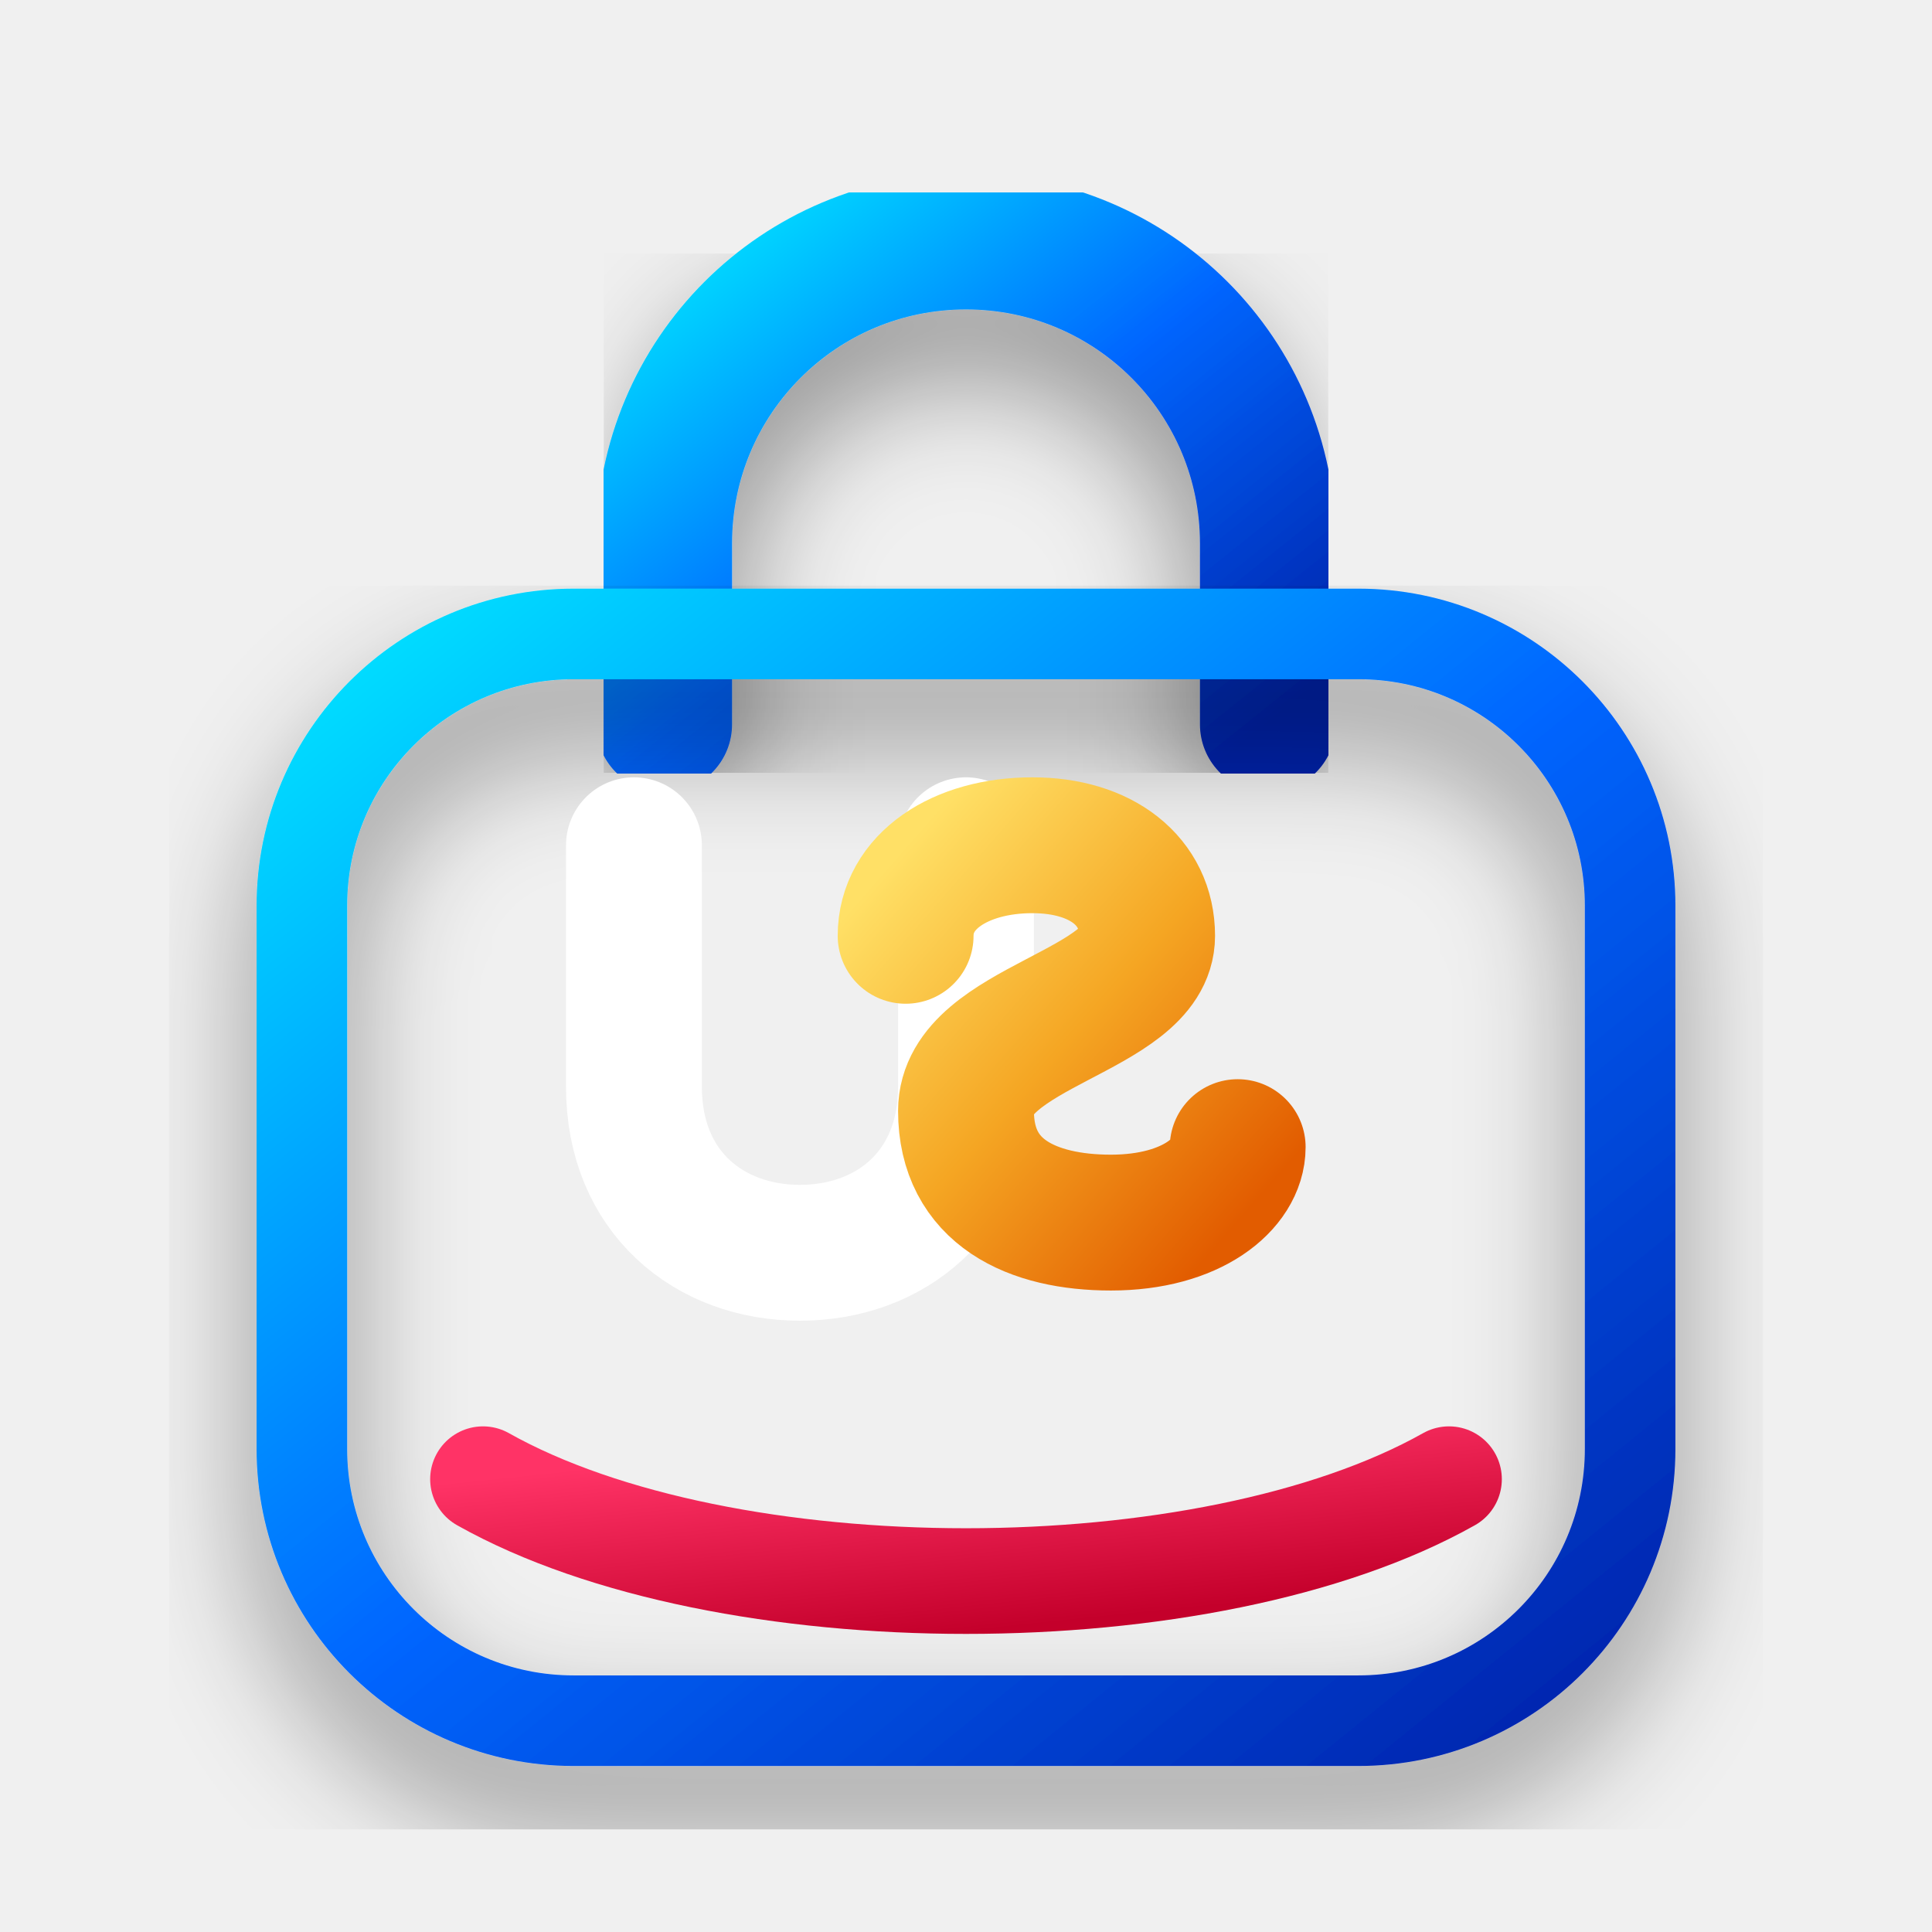
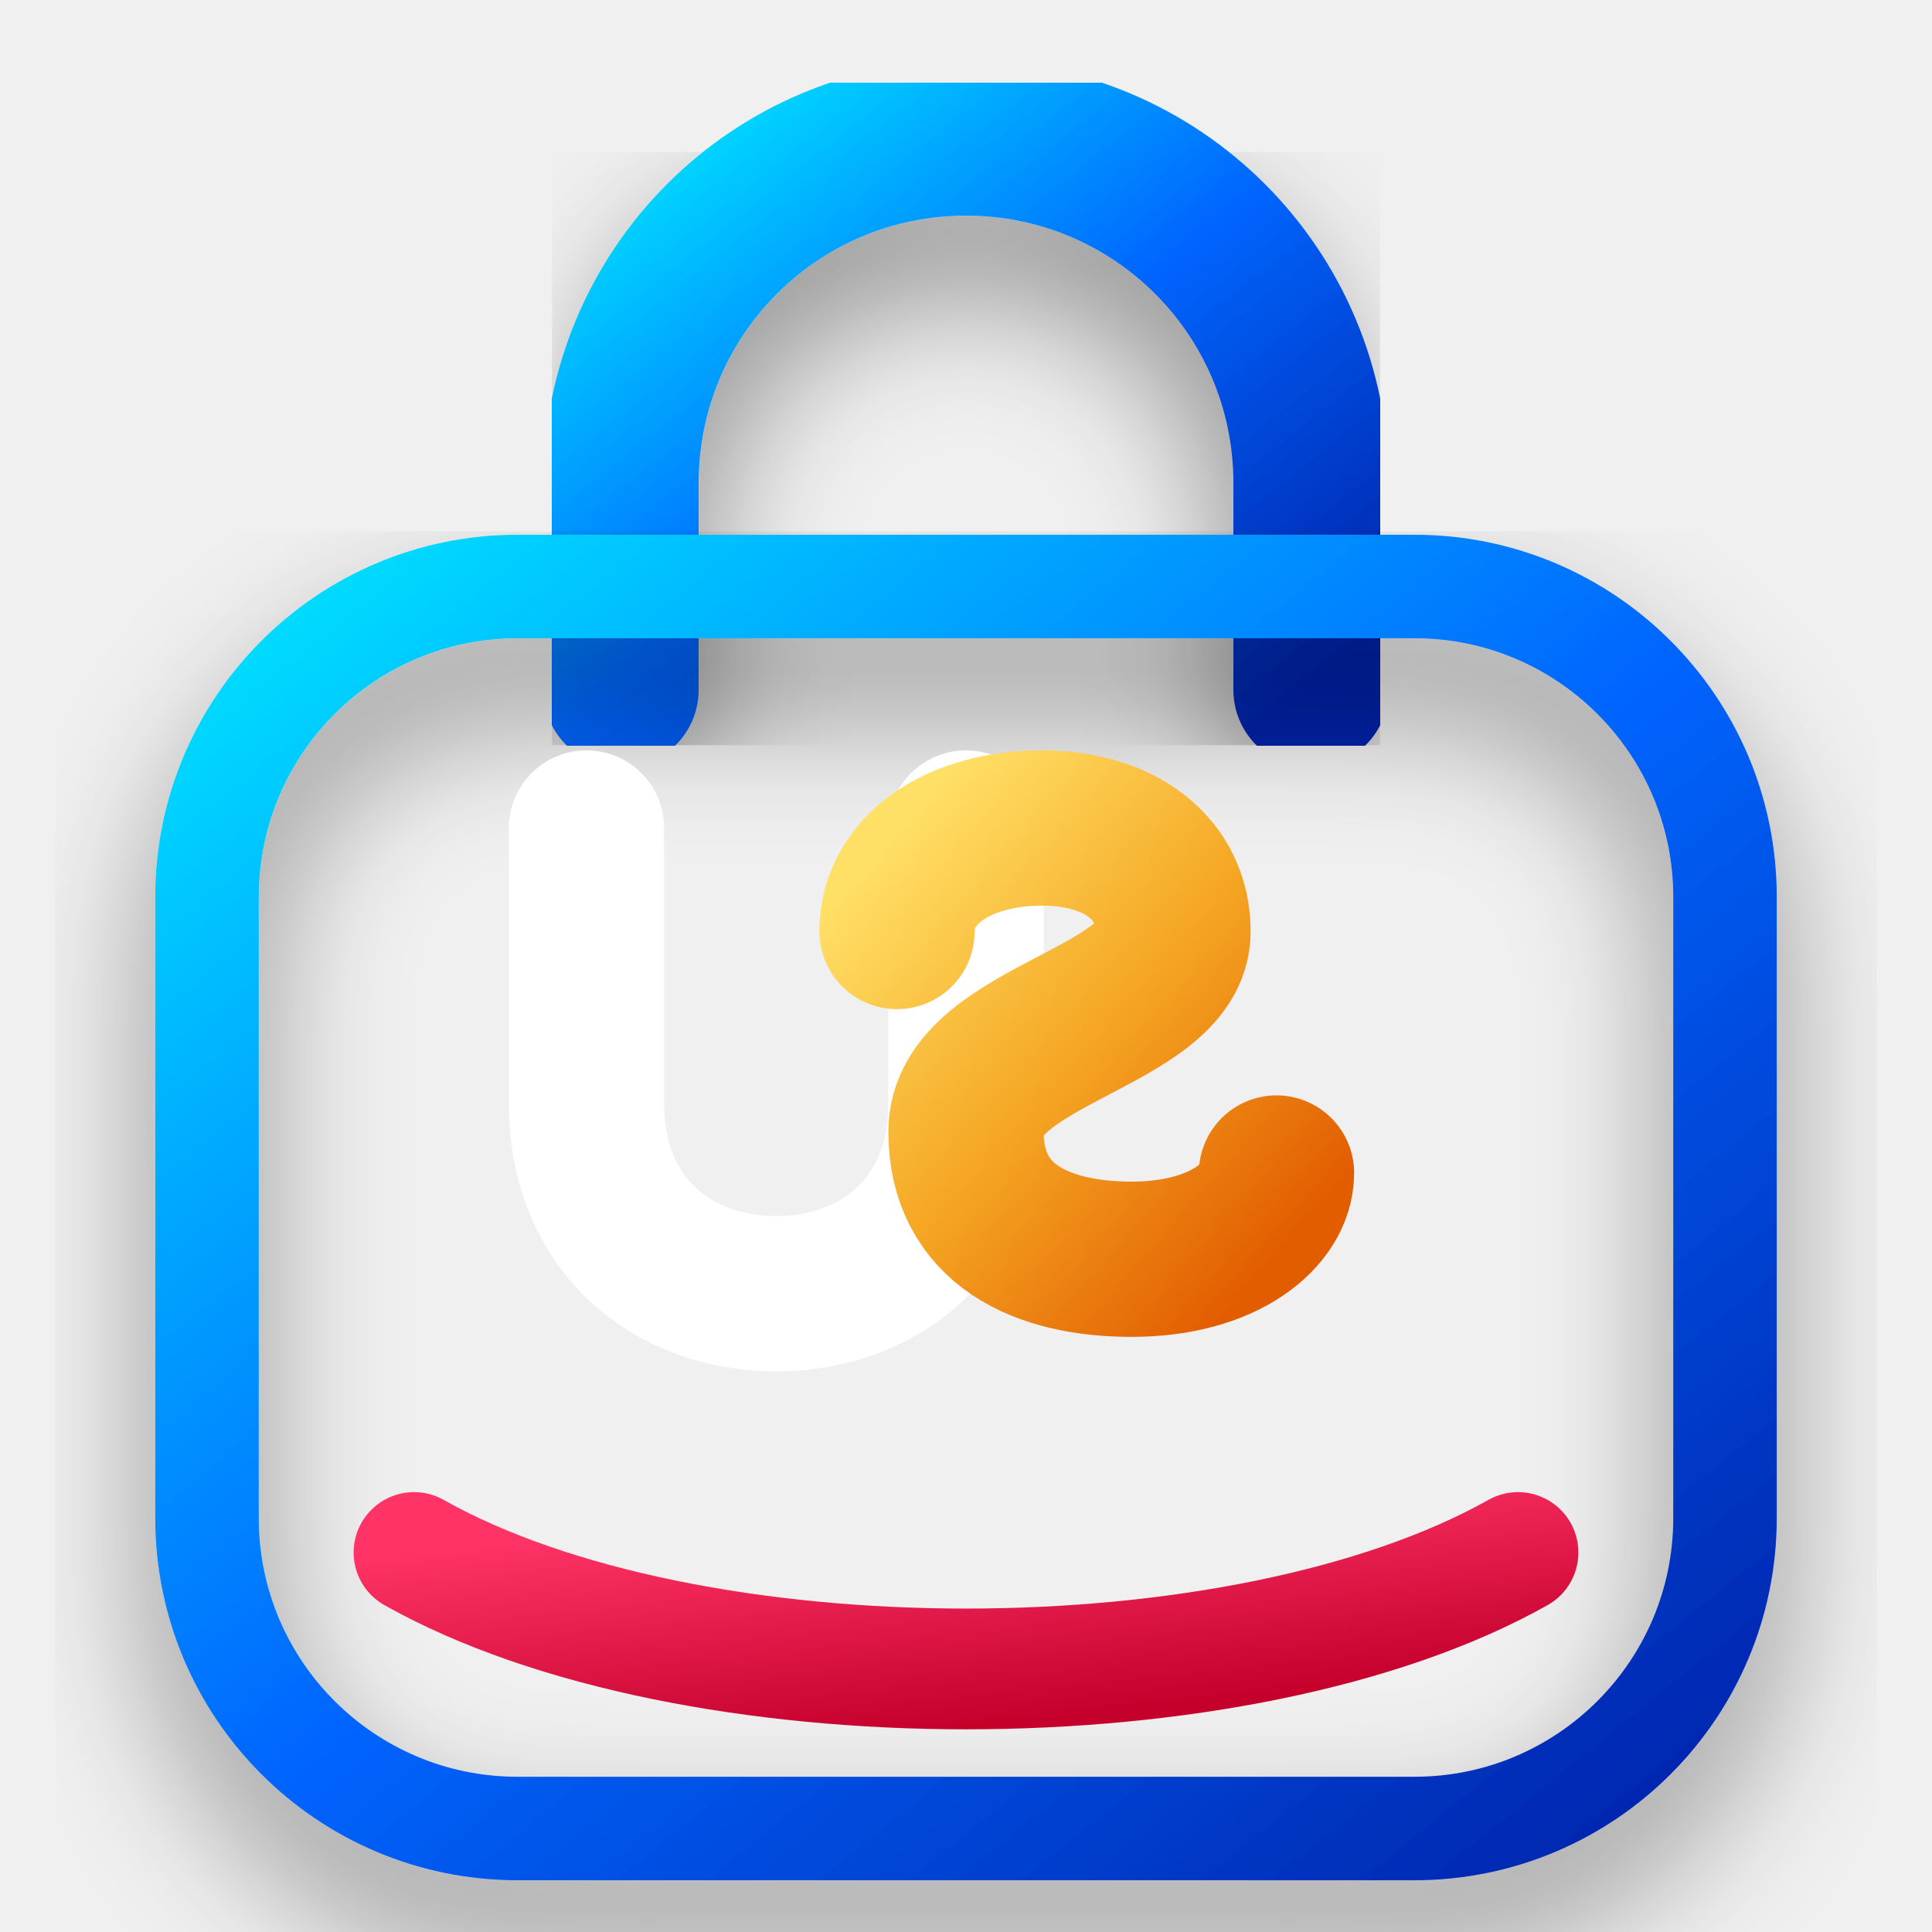
- <svg xmlns="http://www.w3.org/2000/svg" viewBox="0 0 64 64" width="64" height="64" fill="none">
+ <svg xmlns="http://www.w3.org/2000/svg" viewBox="8 4 48 56" width="64" height="64" fill="none">
  <defs>
    <linearGradient id="gold" x1="0%" y1="0%" x2="100%" y2="100%">
      <stop offset="0%" stop-color="#FFE066" />
      <stop offset="50%" stop-color="#F5A623" />
      <stop offset="100%" stop-color="#E25C00" />
    </linearGradient>
    <linearGradient id="blue" x1="0%" y1="0%" x2="100%" y2="100%">
      <stop offset="0%" stop-color="#00E5FF" />
      <stop offset="50%" stop-color="#0066FF" />
      <stop offset="100%" stop-color="#0022AA" />
    </linearGradient>
    <linearGradient id="red" x1="0%" y1="0%" x2="100%" y2="100%">
      <stop offset="0%" stop-color="#FF3366" />
      <stop offset="100%" stop-color="#C4002B" />
    </linearGradient>
    <filter id="shadow" x="-10%" y="-10%" width="120%" height="120%">
      <feDropShadow dx="0" dy="2" stdDeviation="2" flood-color="#000" flood-opacity="0.4" />
    </filter>
  </defs>
  <path d="M22 24 V18 C22 12.47 26.47 8 32 8 C37.53 8 42 12.47 42 18 V24" stroke="url(#blue)" stroke-width="4.5" stroke-linecap="round" filter="url(#shadow)" />
  <rect x="10" y="21" width="44" height="36" rx="9" stroke="url(#blue)" stroke-width="3" filter="url(#shadow)" />
  <path d="M21 28 V36 C21 39.5 23.5 41.5 26.5 41.5 C29.5 41.5 32 39.5 32 36 V28" stroke="#FFFFFF" stroke-width="4.5" stroke-linecap="round" stroke-linejoin="round" />
  <path d="M30 31 C30 29.2 31.8 28 34.2 28 C36.5 28 38 29.2 38 31 C38 33.5 32 34 32 36.8 C32 39.5 34.2 40.5 36.8 40.5 C39.5 40.5 41 39.2 41 38" stroke="url(#gold)" stroke-width="4.5" stroke-linecap="round" stroke-linejoin="round" />
  <path d="M16 49 C 24 53.5 40 53.5 48 49" stroke="url(#red)" stroke-width="3.5" stroke-linecap="round" />
</svg>
